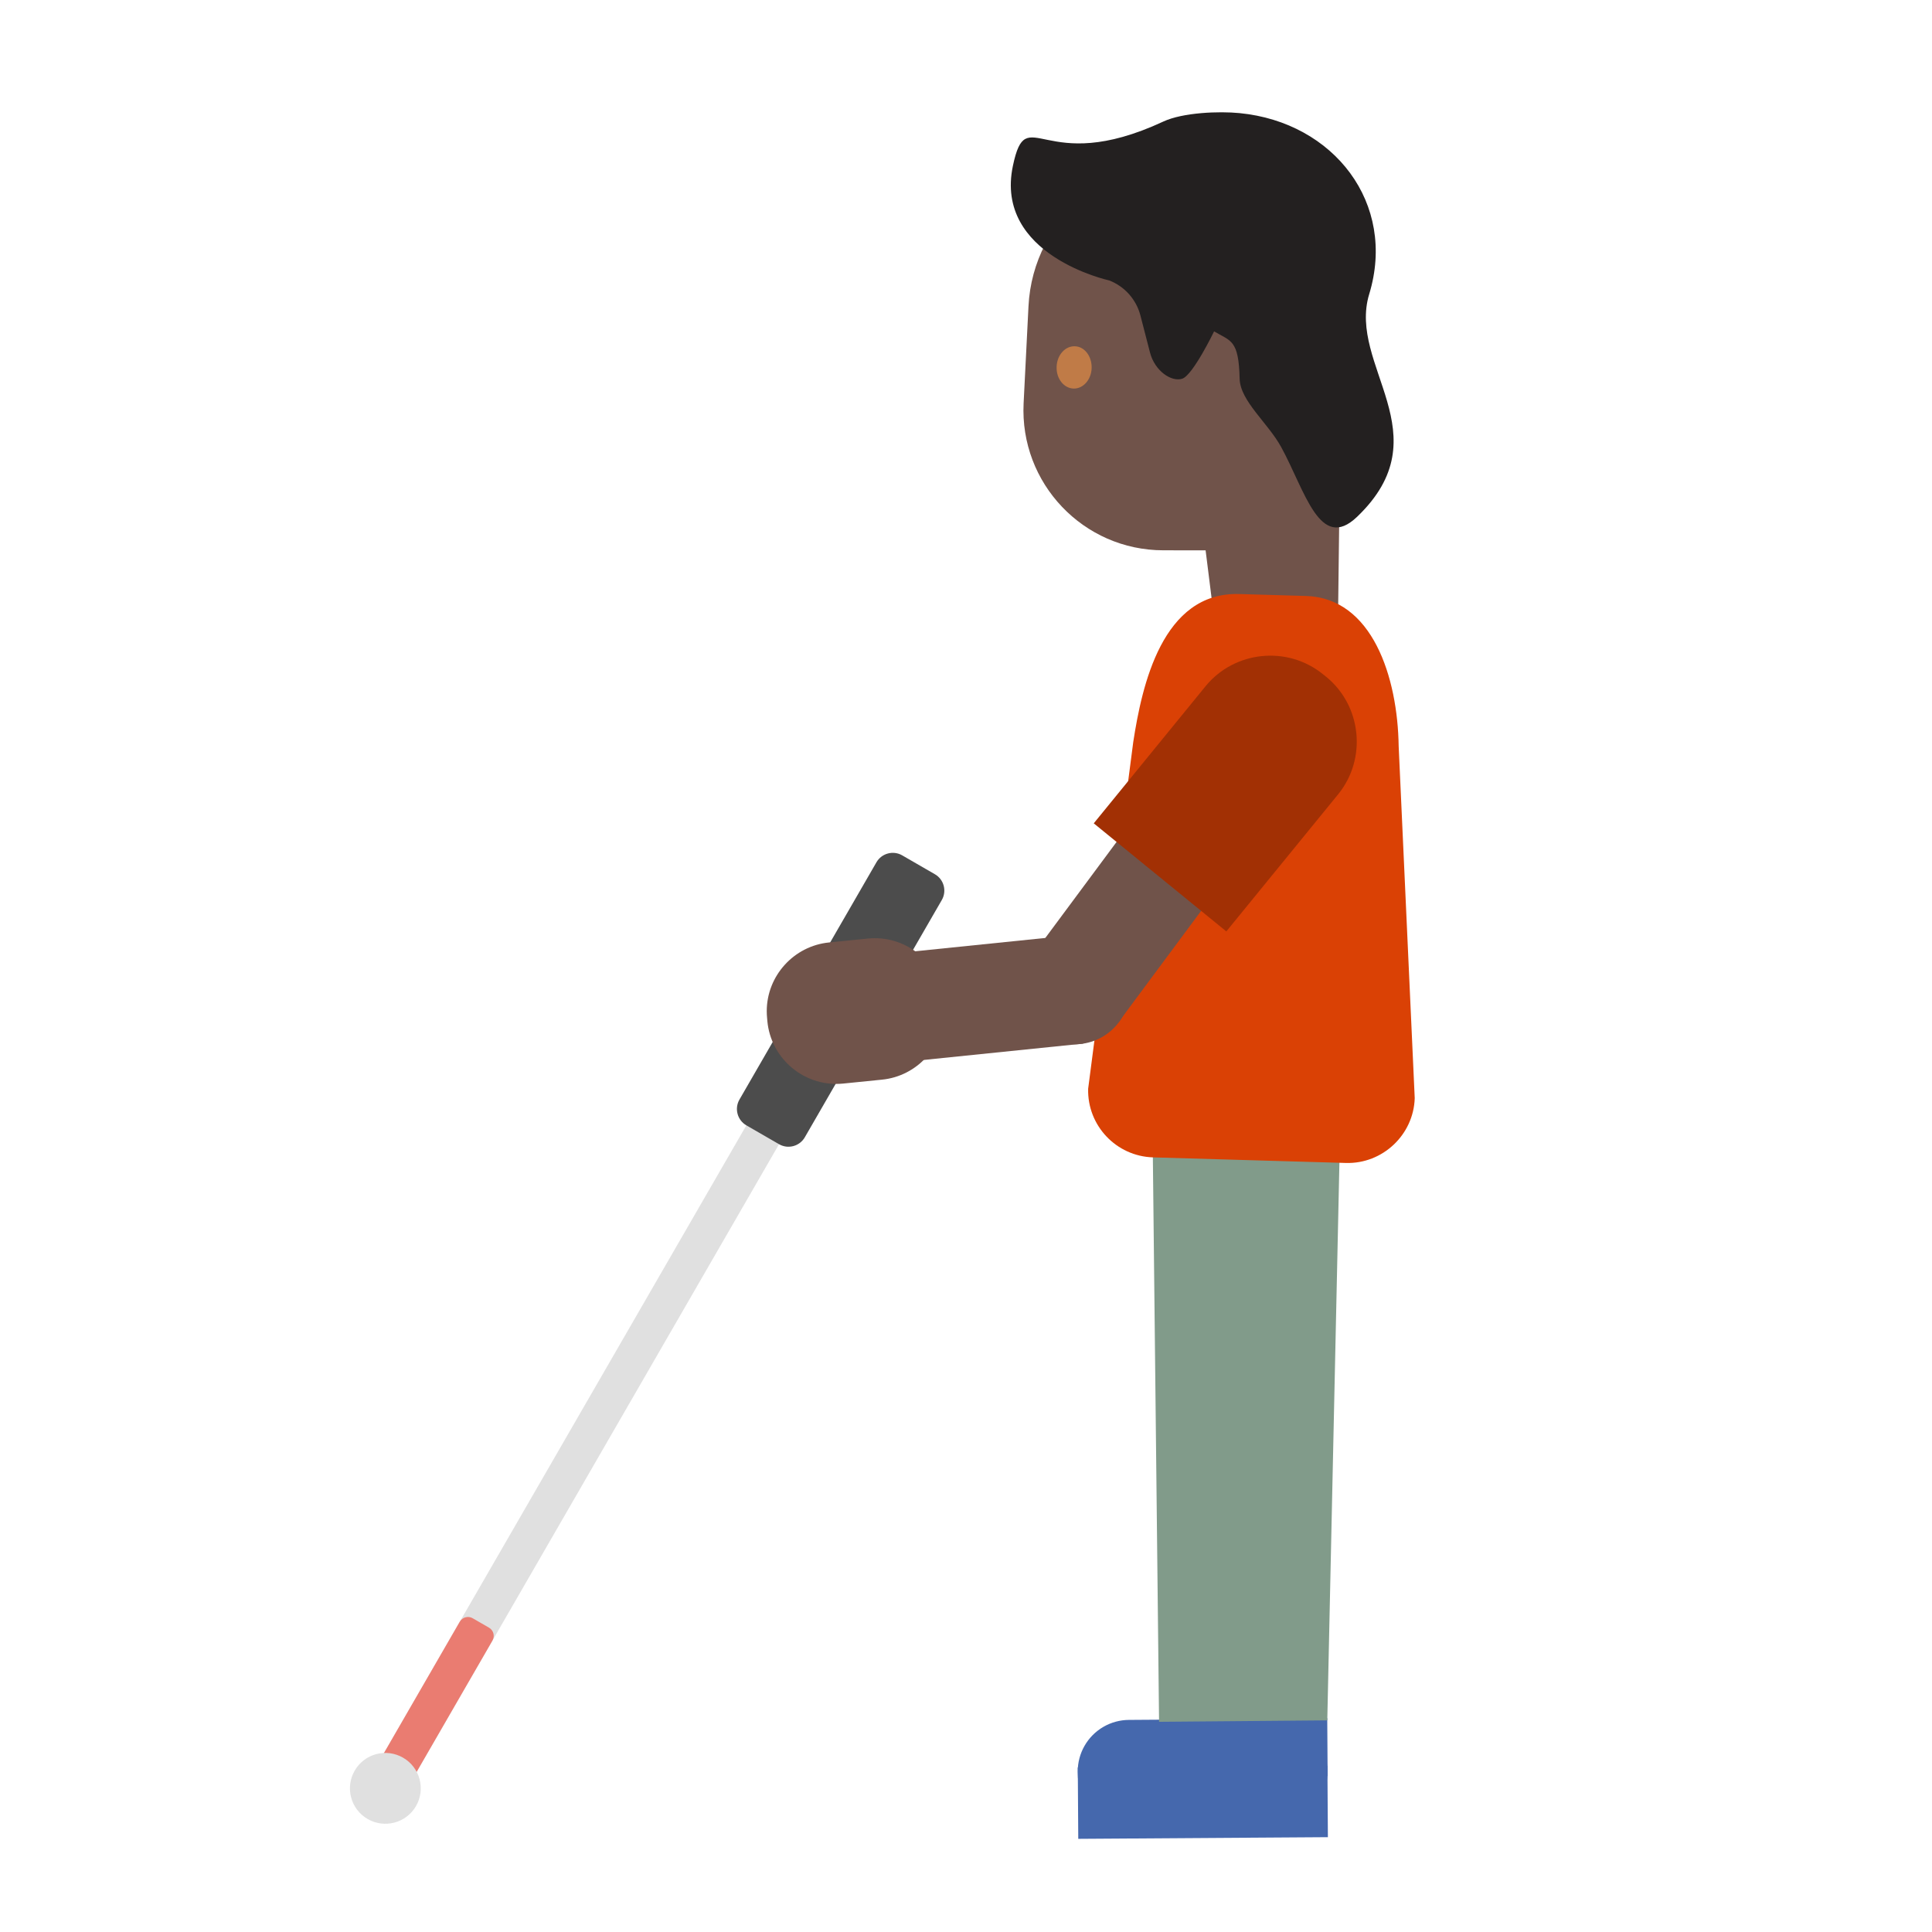
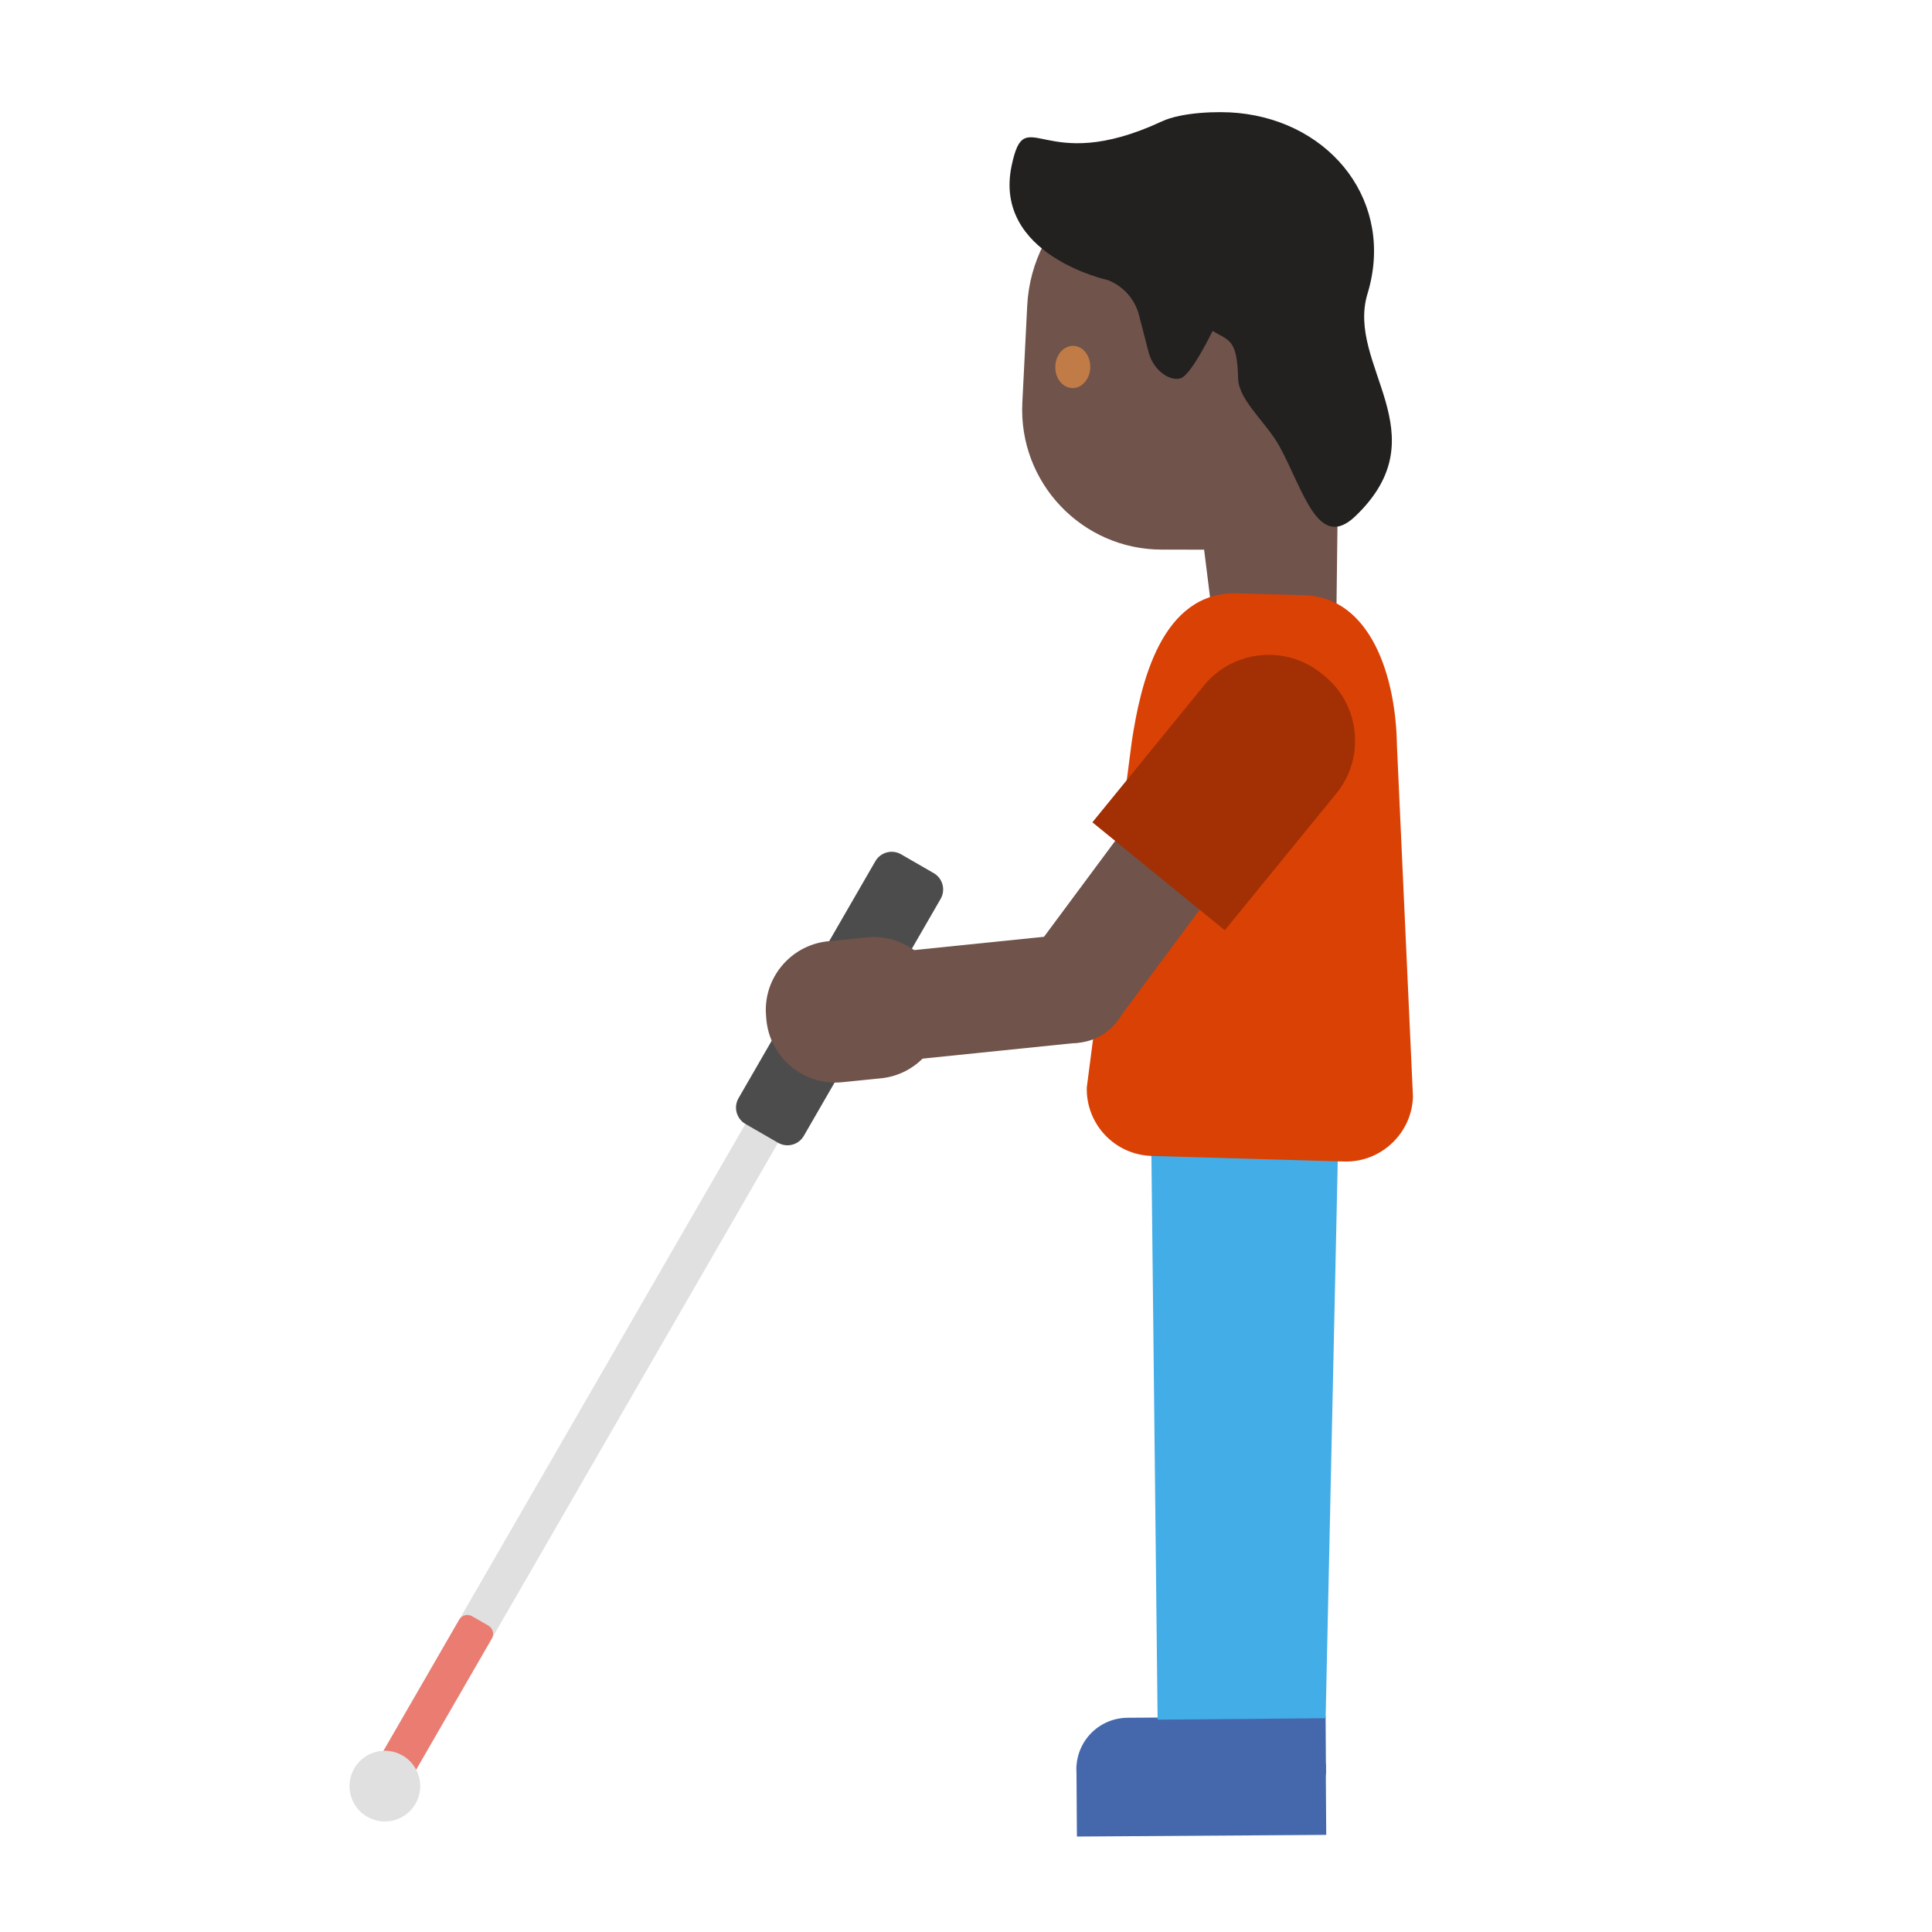
- <svg xmlns="http://www.w3.org/2000/svg" width="100%" height="100%" viewBox="0 0 128 128" version="1.1" xml:space="preserve" style="fill-rule:evenodd;clip-rule:evenodd;stroke-linejoin:round;stroke-miterlimit:2;">
-   <g transform="matrix(0.866025,0.5,-0.5,0.866025,53.1781,27.596)">
-     <g transform="matrix(0.5,0,0,2.64631,10.75,-20.0237)">
-       <path d="M24,22.118C24,21.987 23.44,21.881 22.75,21.881L20.25,21.881C19.56,21.881 19,21.987 19,22.118L19,42.297C19,42.428 19.56,42.534 20.25,42.534L22.75,42.534C23.44,42.534 24,42.428 24,42.297L24,22.118Z" style="fill:rgb(224,224,224);" />
+ <svg xmlns="http://www.w3.org/2000/svg" width="100%" height="100%" viewBox="0 0 534 534" version="1.1" xml:space="preserve" style="fill-rule:evenodd;clip-rule:evenodd;stroke-linejoin:round;stroke-miterlimit:2;">
+   <g>
+     <g>
+       <path d="M223.444,301.331c0.722,-1.251 0.296,-2.847 -0.949,-3.566l-4.511,-2.604c-1.244,-0.718 -2.839,-0.29 -3.561,0.961l-111.25,192.69c-0.722,1.251 -0.296,2.847 0.948,3.566l4.511,2.604c1.245,0.719 2.84,0.29 3.562,-0.961l111.25,-192.69Z" style="fill:#e0e0e0;" />
    </g>
-     <g transform="matrix(0.5,0,0,0.612632,10.75,66.4762)">
-       <path d="M24,22.902C24,22.339 23.44,21.881 22.75,21.881L20.25,21.881C19.56,21.881 19,22.339 19,22.902L19,41.513C19,42.076 19.56,42.534 20.25,42.534L22.75,42.534C23.44,42.534 24,42.076 24,41.513L24,22.902Z" style="fill:rgb(234,124,113);" />
+     <g>
+       <path d="M135.945,452.883c0.719,-1.245 0.293,-2.841 -0.952,-3.56l-4.511,-2.604c-1.245,-0.719 -2.839,-0.289 -3.558,0.955l-23.754,41.143c-0.718,1.244 -0.292,2.84 0.953,3.559l4.51,2.604c1.245,0.719 2.84,0.289 3.559,-0.955l23.753,-41.142Z" style="fill:#ea7c71;" />
    </g>
-     <circle cx="21.5" cy="92.534" r="2.346" style="fill:rgb(224,224,224);" />
-     <path d="M24,23.131C24,22.442 23.44,21.881 22.75,21.881L20.25,21.881C19.56,21.881 19,22.442 19,23.131L19,41.284C19,41.973 19.56,42.534 20.25,42.534L22.75,42.534C23.44,42.534 24,41.973 24,41.284L24,23.131Z" style="fill:rgb(76,76,76);" />
+     <path d="M111.265,485.213c4.672,2.697 6.276,8.68 3.578,13.353c-2.697,4.672 -8.681,6.275 -13.353,3.578c-4.672,-2.698 -6.275,-8.681 -3.578,-13.353c2.698,-4.673 8.681,-6.276 13.353,-3.578Z" style="fill:#e0e0e0;" />
+     <path d="M259.988,248.45c1.436,-2.486 0.584,-5.677 -1.906,-7.115l-9.021,-5.208c-2.49,-1.437 -5.679,-0.58 -7.115,1.906l-37.819,65.504c-1.435,2.487 -0.583,5.678 1.907,7.115l9.021,5.208c2.49,1.438 5.679,0.58 7.115,-1.906l37.818,-65.504Z" style="fill:#4c4c4c;" />
  </g>
-   <g transform="matrix(1,0,0,1,30.3275,-8)">
-     <g transform="matrix(0.866025,-0.5,0.5,0.866025,-38.005,37.1511)">
-       <path d="M34.02,125.55L25.57,120.75C24.505,120.145 23.845,119.01 23.845,117.785C23.845,117.194 23.998,116.614 24.29,116.1L24.37,115.95C24.975,114.885 26.11,114.225 27.335,114.225C27.926,114.225 28.506,114.378 29.02,114.67L37.47,119.47C38.535,120.075 39.195,121.21 39.195,122.435C39.195,123.026 39.042,123.606 38.75,124.12L38.67,124.27C37.744,125.895 35.647,126.472 34.02,125.55Z" style="fill:rgb(69,104,173);fill-rule:nonzero;" />
+   <g>
+     <g>
+       <path d="M352.332,503.627l-40.491,0.284c-5.104,0.036 -9.85,-2.685 -12.402,-7.105c-1.231,-2.133 -1.887,-4.545 -1.905,-7.008l-0.023,-0.708c-0.036,-5.103 2.684,-9.849 7.105,-12.401c2.132,-1.231 4.544,-1.888 7.007,-1.905l40.491,-0.284c5.104,-0.035 9.85,2.685 12.402,7.106c1.231,2.132 1.888,4.544 1.905,7.007l0.024,0.708c0.044,7.793 -6.321,14.244 -14.113,14.306Z" style="fill:#4568ad;fill-rule:nonzero;" />
    </g>
-     <g transform="matrix(0.866025,-0.5,0.5,0.866025,-38.005,37.1511)">
-       <path d="M24.515,115.706L38.893,123.88L36.555,127.992L22.177,119.818L24.515,115.706Z" style="fill:rgb(69,104,173);fill-rule:nonzero;" />
+     <g>
+       <path d="M297.525,487.908l68.912,-0.459l0.13,19.709l-68.911,0.459l-0.131,-19.709Z" style="fill:#4568ad;fill-rule:nonzero;" />
    </g>
-     <g transform="matrix(0.866025,-0.5,0.5,0.866025,-38.005,37.1511)">
-       <path d="M35.489,118.315L40.461,121.142L38.563,124.48L33.591,121.653L35.489,118.315Z" style="fill:rgb(69,104,173);fill-rule:nonzero;" />
+     <g>
+       <path d="M342.56,474.46l23.831,-0.157l0.105,15.999l-23.831,0.157l-0.105,-15.999Z" style="fill:#4568ad;fill-rule:nonzero;" />
    </g>
  </g>
-   <g transform="matrix(0.866025,-0.5,0.5,0.866025,-7.67747,29.1511)">
-     <path d="M40.39,121.27L30.69,115.78L49.52,82.322L60.21,88.602L40.39,121.27Z" style="fill:rgb(129,155,138);fill-rule:nonzero;" />
+   <g>
+     <path d="M366.401,474.912l-46.439,0.398l-1.757,-159.96l51.657,0.39l-3.461,159.172Z" style="fill:#42ade7;fill-rule:nonzero;" />
  </g>
-   <g transform="matrix(0.965926,0.258819,-0.258819,0.965926,40.9582,-13.629)">
-     <path d="M57.78,30.92L60.37,41.08L52.86,43.98L45.02,24.7L57.78,30.92Z" style="fill:#70534a;fill-rule:nonzero;" />
+   <g>
+     <path d="M369.861,129.967l-0.532,43.684l-33.353,3.572l-10.762,-86.05l44.647,38.794Z" style="fill:#70534a;fill-rule:nonzero;" />
  </g>
-   <g transform="matrix(0.990656,-0.136388,0.136388,0.990656,22.7296,6.77457)">
-     <g transform="matrix(0.965926,0.258819,-0.258819,0.965926,13.7061,-13.629)">
-       <path d="M57.2,20.62L59.23,37.98L47.91,39.39C42.65,40.05 37.91,36.17 37.51,30.88L37.03,24.47C36.58,18.55 41.35,13.53 47.28,13.67L49.64,13.73C53.53,13.83 56.75,16.76 57.2,20.62Z" style="fill:#70534a;fill-rule:nonzero;" />
+   <g>
+     <g>
+       <path d="M369.301,79.139l-0.625,72.823l-47.531,-0.05c-22.089,-0.004 -39.669,-18.507 -38.575,-40.584l1.345,-26.749c1.214,-24.708 23.542,-42.984 47.985,-39.325l9.725,1.473c16.03,2.434 27.82,16.22 27.676,32.412Z" style="fill:#70534a;fill-rule:nonzero;" />
    </g>
-     <g transform="matrix(0.965926,0.258819,-0.258819,0.965926,13.7061,-13.629)">
-       <path d="M41.69,27.99C41.77,28.76 41.31,29.44 40.67,29.5C40.03,29.56 39.45,28.99 39.38,28.22C39.3,27.45 39.76,26.77 40.4,26.71C41.04,26.64 41.61,27.22 41.69,27.99" style="fill:rgb(192,123,71);fill-rule:nonzero;" />
+     <g>
+       <path d="M301.352,101.551c-0.07,3.225 -2.324,5.798 -5.002,5.713c-2.677,-0.084 -4.778,-2.742 -4.668,-5.962c0.069,-3.224 2.324,-5.797 5.001,-5.712c2.683,0.043 4.738,2.736 4.669,5.961" style="fill:#c07b47;fill-rule:nonzero;" />
    </g>
-     <g transform="matrix(1.02849,0.141596,-0.141596,1.02849,-5.07914,-5.85384)">
-       <path d="M70.326,31.373C67.946,33.651 67.007,29.712 65.482,26.925C64.635,25.377 62.863,23.982 62.83,22.56C62.773,20.06 62.26,20.17 61.2,19.54C61.2,19.54 59.85,22.335 59.168,22.56C58.486,22.785 57.417,22.075 57.11,20.89L56.5,18.53C56.236,17.508 55.494,16.673 54.51,16.29C54.51,16.29 47.15,14.697 48.362,8.971C49.253,4.762 50.263,9.735 57.96,6.15C59.211,5.567 61.53,5.482 62.83,5.612C68.85,6.202 72.859,11.379 71.099,17.161C69.705,21.74 75.809,26.121 70.326,31.373Z" style="fill:#232020;fill-rule:nonzero;" />
+     <g>
+       <path d="M374.631,142.664c-10.295,9.854 -14.357,-7.185 -20.954,-19.241c-3.664,-6.697 -11.33,-12.731 -11.472,-18.882c-0.247,-10.815 -2.466,-10.339 -7.051,-13.064c-0,-0 -5.84,12.09 -8.79,13.064c-2.951,0.973 -7.575,-2.098 -8.903,-7.225l-2.639,-10.208c-1.142,-4.421 -4.351,-8.033 -8.608,-9.69c0,-0 -31.838,-6.891 -26.595,-31.661c3.854,-18.207 8.223,3.305 41.519,-12.203c5.412,-2.522 15.443,-2.889 21.067,-2.327c26.041,2.552 43.383,24.947 35.77,49.958c-6.03,19.808 20.374,38.76 -3.344,61.479Z" style="fill:#232020;fill-rule:nonzero;" />
    </g>
  </g>
-   <g transform="matrix(0.965926,0.258819,-0.258819,0.965926,40.9582,-13.629)">
-     <path d="M70.04,75.11L57.6,78.06C55.22,78.62 52.84,77.15 52.27,74.78L49.21,51.81C48.8,48.06 48.49,41.7 53.46,40.53L57.76,39.51C62.04,38.5 65.02,43.13 66.27,47.54L73.33,69.78C73.889,72.144 72.404,74.55 70.04,75.11Z" style="fill:rgb(218,65,5);fill-rule:nonzero;" />
+   <g>
+     <path d="M371.549,321.039l-53.248,-1.543c-10.183,-0.312 -18.177,-8.795 -17.915,-18.948l12.456,-95.748c2.394,-15.534 8.005,-41.466 29.269,-40.815l18.406,0.532c18.315,0.551 25.316,22.399 25.591,41.496l4.43,97.122c-0.299,10.118 -8.871,18.2 -18.989,17.904Z" style="fill:#da4105;fill-rule:nonzero;" />
  </g>
-   <g transform="matrix(1,0,0,1,27.2522,0)">
-     <path d="M46.873,67.696L41.075,63.393L49.781,51.66L55.579,55.962L46.873,67.696Z" style="fill:#70534a;fill-rule:nonzero;" />
+   <g>
+     <path d="M308.855,282.067l-24.158,-17.929l36.275,-48.888l24.158,17.925l-36.275,48.892Z" style="fill:#70534a;fill-rule:nonzero;" />
  </g>
-   <g transform="matrix(0.980799,-0.195022,0.195022,0.980799,15.3181,9.82574)">
-     <circle cx="43.95" cy="65.53" r="3.66" style="fill:#70534a;" />
+   <g>
+     <path d="M293.709,258.069c8.255,-1.641 16.29,3.728 17.932,11.983c1.641,8.255 -3.728,16.29 -11.984,17.931c-8.255,1.642 -16.289,-3.728 -17.931,-11.983c-1.641,-8.255 3.728,-16.29 11.983,-17.931Z" style="fill:#70534a;" />
  </g>
-   <g transform="matrix(1,0,0,1,27.2522,0)">
-     <path d="M32.207,70.402L31.471,63.22L43.777,61.96L44.513,69.142L32.207,70.402Z" style="fill:#70534a;fill-rule:nonzero;" />
+   <g>
+     <path d="M247.747,293.342l-3.067,-29.925l51.275,-5.25l3.067,29.925l-51.275,5.25Z" style="fill:#70534a;fill-rule:nonzero;" />
  </g>
-   <g transform="matrix(1,0,0,1,27.2522,0)">
-     <path d="M23.57,67.45L23.59,67.68C23.819,70.013 25.804,71.812 28.148,71.812C28.299,71.812 28.45,71.805 28.6,71.79L31.18,71.53C33.513,71.301 35.312,69.316 35.312,66.972C35.312,66.821 35.305,66.67 35.29,66.52L35.27,66.29C35.041,63.957 33.056,62.158 30.712,62.158C30.561,62.158 30.41,62.165 30.26,62.18L27.68,62.44C25.348,62.666 23.547,64.649 23.547,66.993C23.547,67.145 23.555,67.298 23.57,67.45Z" style="fill:#70534a;fill-rule:nonzero;" />
+   <g>
+     <path d="M211.759,281.042l0.083,0.958c0.955,9.721 9.225,17.217 18.992,17.217c0.629,-0 1.258,-0.029 1.884,-0.092l10.75,-1.083c9.72,-0.954 17.216,-9.225 17.216,-18.992c0,-0.629 -0.029,-1.258 -0.091,-1.883l-0.084,-0.959c-0.954,-9.721 -9.225,-17.216 -18.991,-17.216c-0.63,-0 -1.259,0.029 -1.884,0.091l-10.75,1.084c-9.716,0.941 -17.221,9.204 -17.221,18.97c0,0.634 0.034,1.271 0.096,1.905Z" style="fill:#70534a;fill-rule:nonzero;" />
  </g>
-   <g transform="matrix(0.997988,0.0633971,-0.0633971,0.997988,30.6047,-2.79131)">
-     <path d="M45.41,54.57L54.63,61.16L61.45,51.62C63.209,49.153 62.632,45.676 60.17,43.91L59.94,43.75C57.473,41.991 53.996,42.568 52.23,45.03L45.41,54.57Z" style="fill:rgb(162,48,4);fill-rule:nonzero;" />
+   <g>
+     <path d="M301.932,227.282l36.599,29.839l30.879,-37.869c7.967,-9.793 6.486,-24.404 -3.286,-32.398l-0.914,-0.726c-9.794,-7.966 -24.404,-6.485 -32.398,3.286l-30.88,37.868Z" style="fill:#a23004;fill-rule:nonzero;" />
  </g>
</svg>
